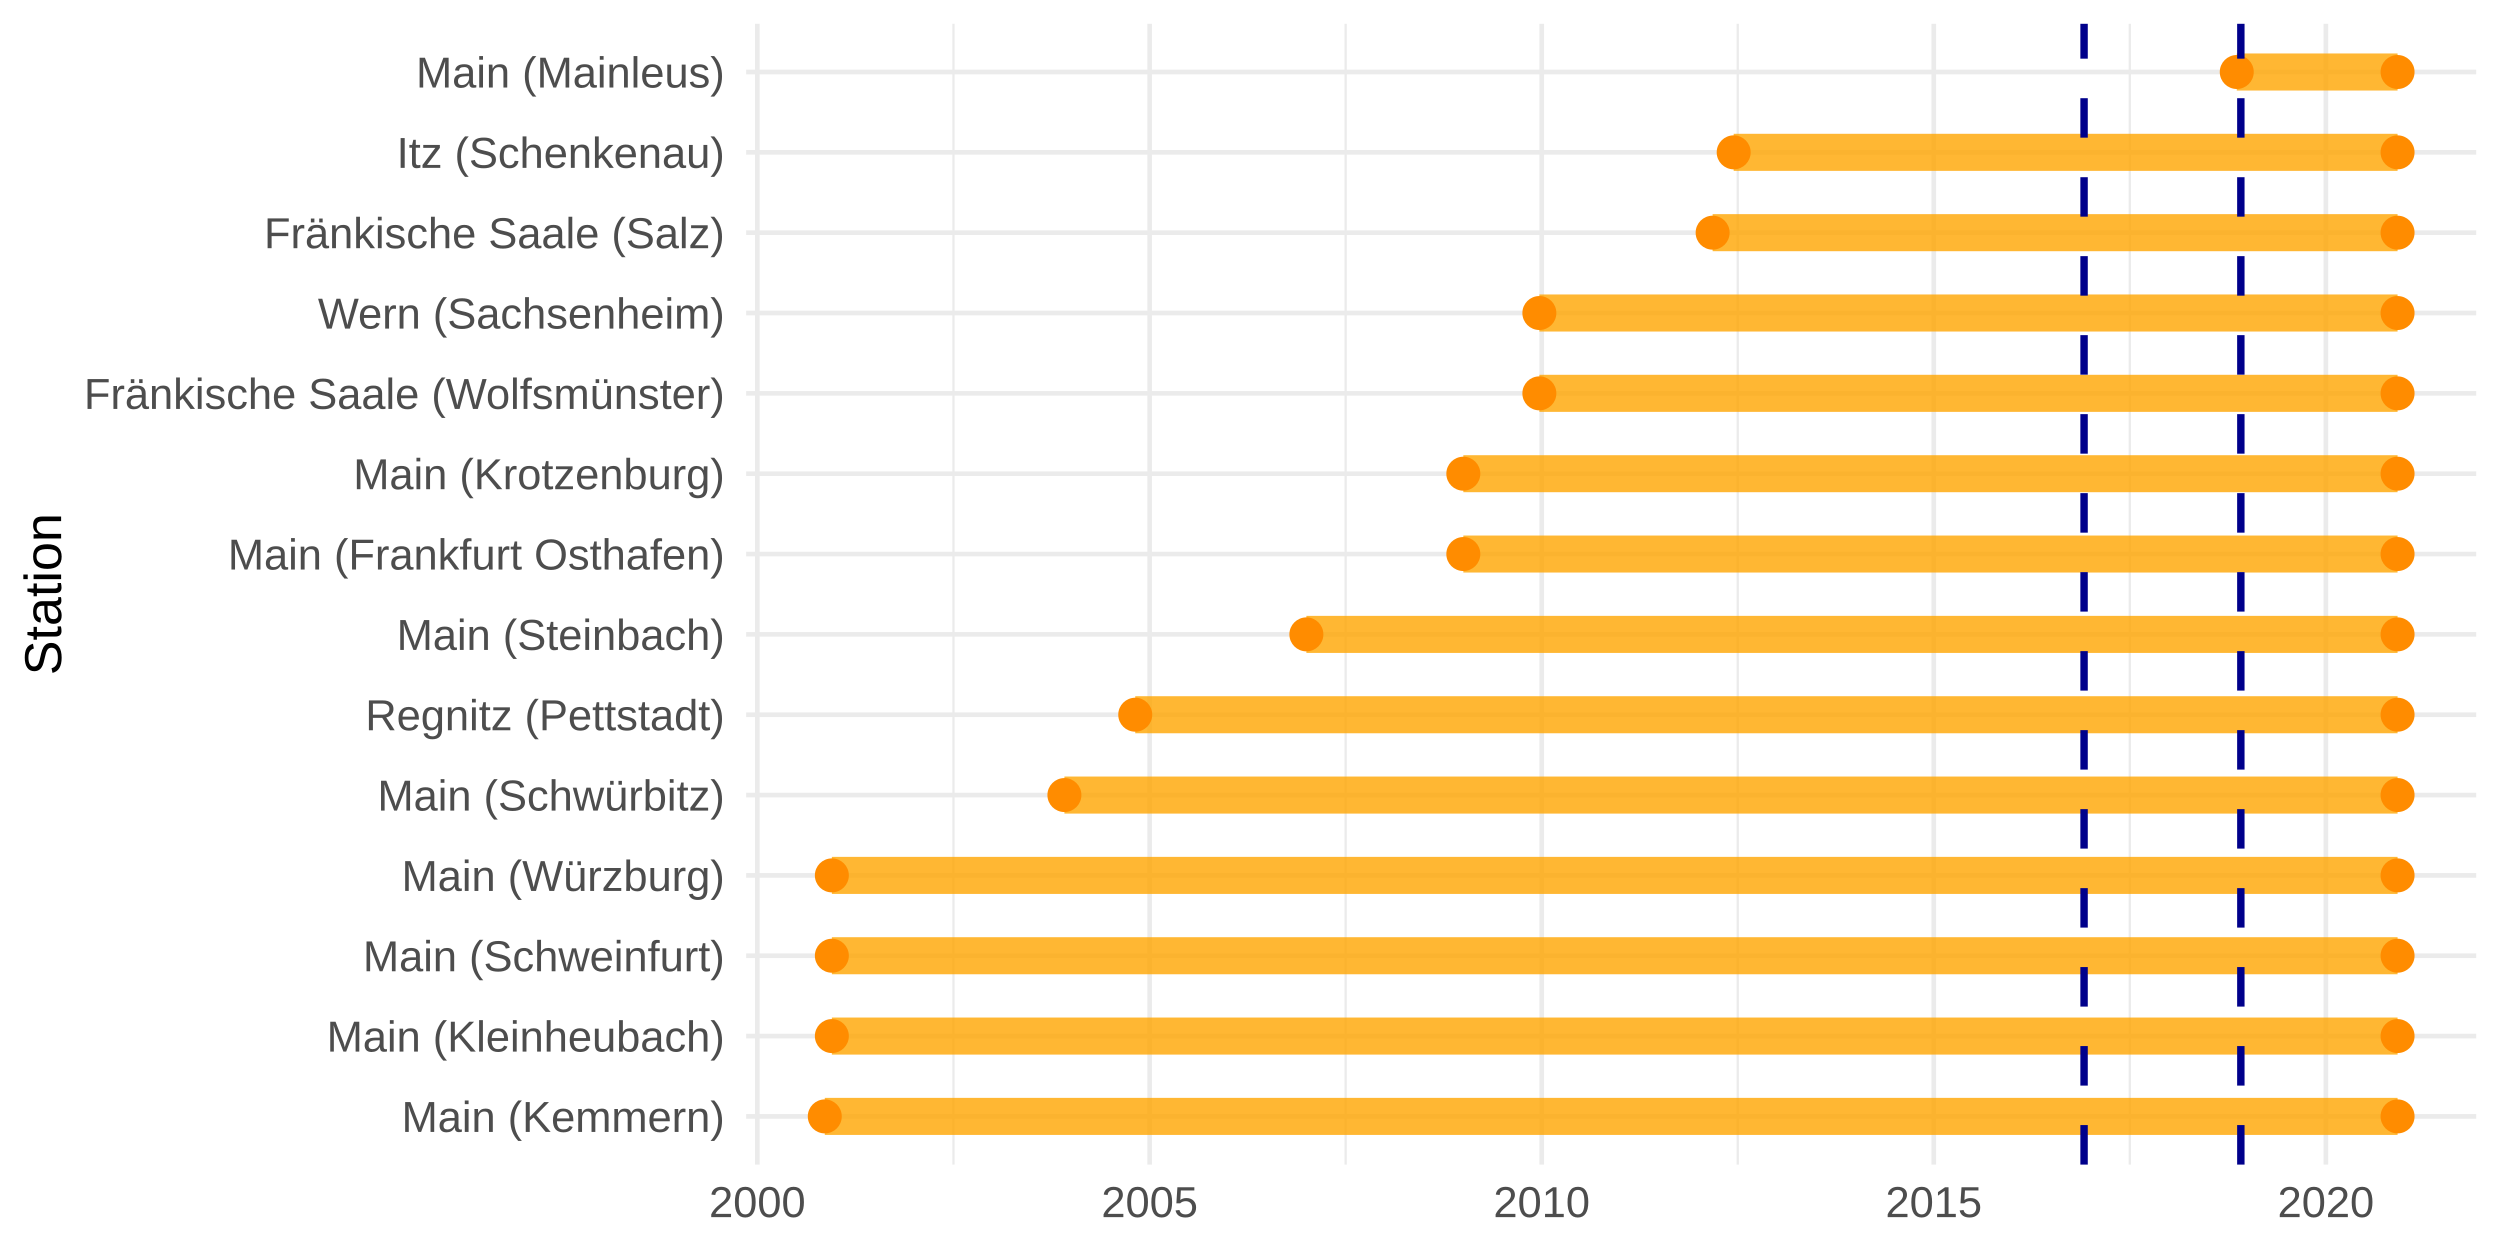
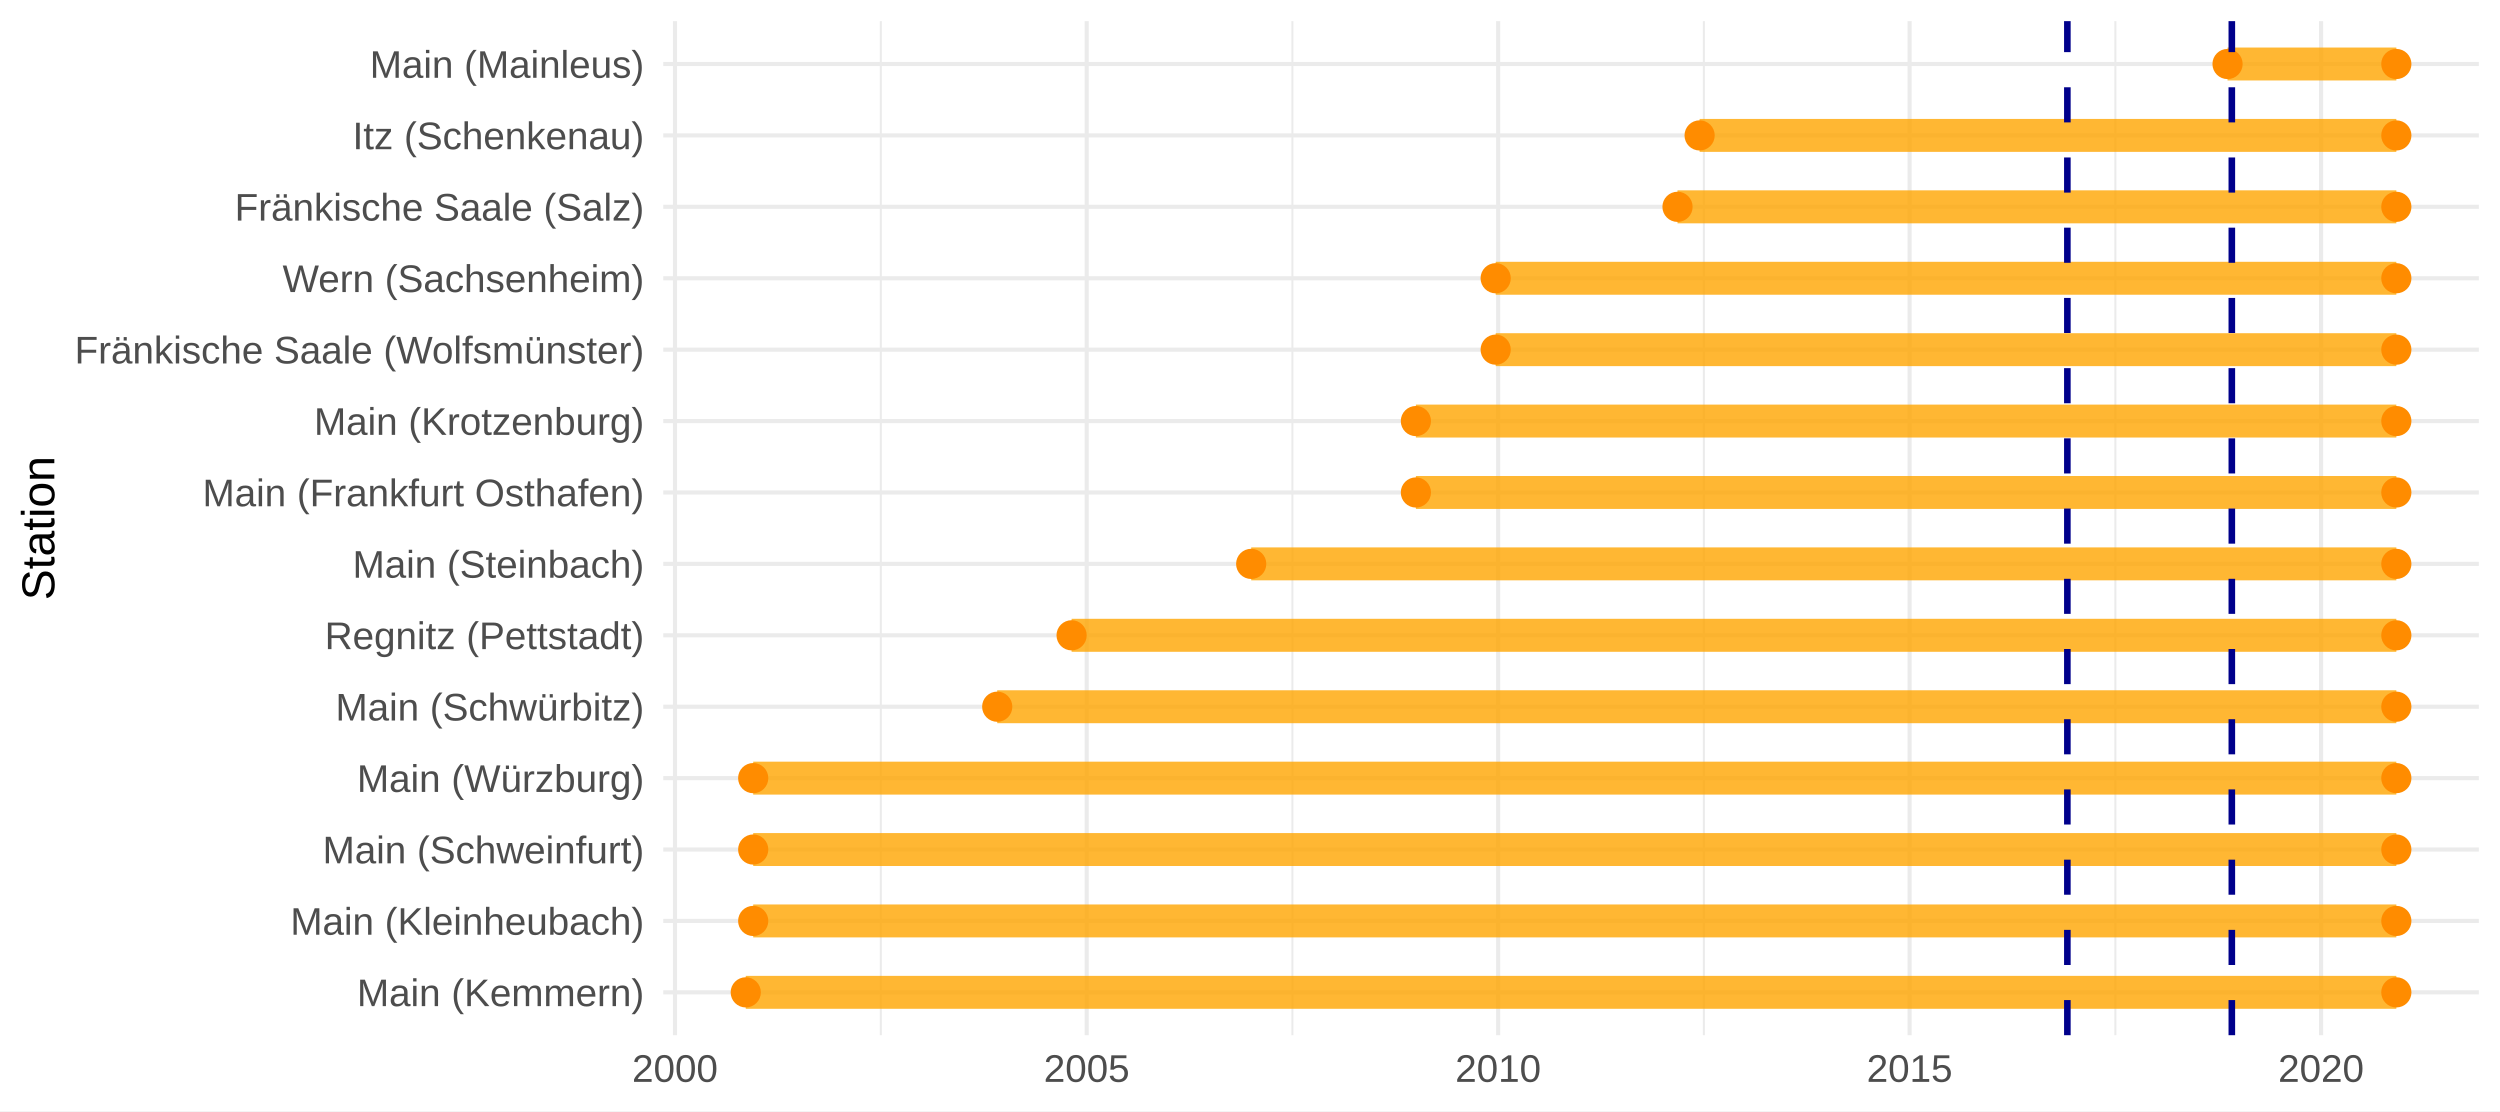
- <svg xmlns="http://www.w3.org/2000/svg" width="576.00pt" height="288.00pt" viewBox="0 0 576.00 288.00">
+ <svg xmlns="http://www.w3.org/2000/svg" width="648.00pt" height="288.00pt" viewBox="0 0 648.00 288.00">
  <g class="svglite">
    <defs>
      <style type="text/css">
    .svglite line, .svglite polyline, .svglite polygon, .svglite path, .svglite rect, .svglite circle {
      fill: none;
      stroke: #000000;
      stroke-linecap: round;
      stroke-linejoin: round;
      stroke-miterlimit: 10.00;
    }
    .svglite text {
      white-space: pre;
    }
    .svglite g.glyphgroup path {
      fill: inherit;
      stroke: none;
    }
  </style>
    </defs>
    <rect width="100%" height="100%" style="stroke: none; fill: #FFFFFF;" />
    <defs>
-       <clipPath id="cpMC4wMHw1NzYuMDB8MC4wMHwyODguMDA=">
-         <rect x="0.00" y="0.00" width="576.00" height="288.00" />
+       <clipPath id="cpMC4wMHw2NDguMDB8MC4wMHwyODguMDA=">
+         <rect x="0.00" y="0.00" width="648.00" height="288.00" />
      </clipPath>
    </defs>
-     <g clip-path="url(#cpMC4wMHw1NzYuMDB8MC4wMHwyODguMDA=)">
-       <rect x="0.00" y="0.00" width="576.00" height="288.00" style="stroke-width: 1.07; stroke: none; fill: #FFFFFF;" />
+     <g clip-path="url(#cpMC4wMHw2NDguMDB8MC4wMHwyODguMDA=)">
+       <rect x="0.00" y="0.00" width="648.00" height="288.00" style="stroke-width: 1.07; stroke: none; fill: #FFFFFF;" />
    </g>
    <defs>
-       <clipPath id="cpMTcxLjkxfDU3MC41Mnw1LjQ4fDI2OC4zMg==">
-         <rect x="171.91" y="5.48" width="398.61" height="262.84" />
+       <clipPath id="cpMTcxLjkxfDY0Mi41Mnw1LjQ4fDI2OC4zMg==">
+         <rect x="171.91" y="5.48" width="470.61" height="262.84" />
      </clipPath>
    </defs>
-     <g clip-path="url(#cpMTcxLjkxfDU3MC41Mnw1LjQ4fDI2OC4zMg==)">
-       <polyline points="219.68,268.32 219.68,5.48 " style="stroke-width: 0.53; stroke: #EBEBEB; stroke-linecap: butt;" />
-       <polyline points="310.04,268.32 310.04,5.48 " style="stroke-width: 0.53; stroke: #EBEBEB; stroke-linecap: butt;" />
-       <polyline points="400.38,268.32 400.38,5.48 " style="stroke-width: 0.53; stroke: #EBEBEB; stroke-linecap: butt;" />
-       <polyline points="490.71,268.32 490.71,5.48 " style="stroke-width: 0.53; stroke: #EBEBEB; stroke-linecap: butt;" />
-       <polyline points="171.91,257.22 570.52,257.22 " style="stroke-width: 1.07; stroke: #EBEBEB; stroke-linecap: butt;" />
-       <polyline points="171.91,238.71 570.52,238.71 " style="stroke-width: 1.07; stroke: #EBEBEB; stroke-linecap: butt;" />
-       <polyline points="171.91,220.20 570.52,220.20 " style="stroke-width: 1.07; stroke: #EBEBEB; stroke-linecap: butt;" />
-       <polyline points="171.91,201.69 570.52,201.69 " style="stroke-width: 1.07; stroke: #EBEBEB; stroke-linecap: butt;" />
-       <polyline points="171.91,183.18 570.52,183.18 " style="stroke-width: 1.07; stroke: #EBEBEB; stroke-linecap: butt;" />
-       <polyline points="171.91,164.67 570.52,164.67 " style="stroke-width: 1.07; stroke: #EBEBEB; stroke-linecap: butt;" />
-       <polyline points="171.91,146.16 570.52,146.16 " style="stroke-width: 1.07; stroke: #EBEBEB; stroke-linecap: butt;" />
-       <polyline points="171.91,127.65 570.52,127.65 " style="stroke-width: 1.07; stroke: #EBEBEB; stroke-linecap: butt;" />
-       <polyline points="171.91,109.14 570.52,109.14 " style="stroke-width: 1.07; stroke: #EBEBEB; stroke-linecap: butt;" />
-       <polyline points="171.91,90.63 570.52,90.63 " style="stroke-width: 1.07; stroke: #EBEBEB; stroke-linecap: butt;" />
-       <polyline points="171.91,72.12 570.52,72.12 " style="stroke-width: 1.07; stroke: #EBEBEB; stroke-linecap: butt;" />
-       <polyline points="171.91,53.61 570.52,53.61 " style="stroke-width: 1.07; stroke: #EBEBEB; stroke-linecap: butt;" />
-       <polyline points="171.91,35.10 570.52,35.10 " style="stroke-width: 1.07; stroke: #EBEBEB; stroke-linecap: butt;" />
-       <polyline points="171.91,16.59 570.52,16.59 " style="stroke-width: 1.07; stroke: #EBEBEB; stroke-linecap: butt;" />
-       <polyline points="174.49,268.32 174.49,5.48 " style="stroke-width: 1.07; stroke: #EBEBEB; stroke-linecap: butt;" />
-       <polyline points="264.88,268.32 264.88,5.48 " style="stroke-width: 1.07; stroke: #EBEBEB; stroke-linecap: butt;" />
-       <polyline points="355.21,268.32 355.21,5.48 " style="stroke-width: 1.07; stroke: #EBEBEB; stroke-linecap: butt;" />
-       <polyline points="445.54,268.32 445.54,5.48 " style="stroke-width: 1.07; stroke: #EBEBEB; stroke-linecap: butt;" />
-       <polyline points="535.88,268.32 535.88,5.48 " style="stroke-width: 1.07; stroke: #EBEBEB; stroke-linecap: butt;" />
-       <line x1="394.59" y1="53.61" x2="552.40" y2="53.61" style="stroke-width: 8.54; stroke: #FFA500; stroke-opacity: 0.80; stroke-linecap: butt;" />
-       <line x1="354.67" y1="90.63" x2="552.40" y2="90.63" style="stroke-width: 8.54; stroke: #FFA500; stroke-opacity: 0.80; stroke-linecap: butt;" />
-       <line x1="399.44" y1="35.10" x2="552.40" y2="35.10" style="stroke-width: 8.54; stroke: #FFA500; stroke-opacity: 0.80; stroke-linecap: butt;" />
-       <line x1="337.15" y1="127.65" x2="552.40" y2="127.65" style="stroke-width: 8.54; stroke: #FFA500; stroke-opacity: 0.80; stroke-linecap: butt;" />
-       <line x1="190.03" y1="257.22" x2="552.40" y2="257.22" style="stroke-width: 8.54; stroke: #FFA500; stroke-opacity: 0.80; stroke-linecap: butt;" />
-       <line x1="191.66" y1="238.71" x2="552.40" y2="238.71" style="stroke-width: 8.54; stroke: #FFA500; stroke-opacity: 0.80; stroke-linecap: butt;" />
-       <line x1="337.15" y1="109.14" x2="552.40" y2="109.14" style="stroke-width: 8.54; stroke: #FFA500; stroke-opacity: 0.80; stroke-linecap: butt;" />
-       <line x1="515.35" y1="16.59" x2="552.40" y2="16.59" style="stroke-width: 8.54; stroke: #FFA500; stroke-opacity: 0.80; stroke-linecap: butt;" />
-       <line x1="191.66" y1="220.20" x2="552.40" y2="220.20" style="stroke-width: 8.54; stroke: #FFA500; stroke-opacity: 0.80; stroke-linecap: butt;" />
-       <line x1="245.24" y1="183.18" x2="552.40" y2="183.18" style="stroke-width: 8.54; stroke: #FFA500; stroke-opacity: 0.80; stroke-linecap: butt;" />
-       <line x1="300.99" y1="146.16" x2="552.40" y2="146.16" style="stroke-width: 8.54; stroke: #FFA500; stroke-opacity: 0.80; stroke-linecap: butt;" />
-       <line x1="191.66" y1="201.69" x2="552.40" y2="201.69" style="stroke-width: 8.54; stroke: #FFA500; stroke-opacity: 0.80; stroke-linecap: butt;" />
-       <line x1="261.56" y1="164.67" x2="552.40" y2="164.67" style="stroke-width: 8.54; stroke: #FFA500; stroke-opacity: 0.80; stroke-linecap: butt;" />
-       <line x1="354.67" y1="72.12" x2="552.40" y2="72.12" style="stroke-width: 8.54; stroke: #FFA500; stroke-opacity: 0.80; stroke-linecap: butt;" />
-       <circle cx="394.59" cy="53.61" r="3.56" style="stroke-width: 0.71; stroke: #FF8C00; fill: #FF8C00;" />
-       <circle cx="354.67" cy="90.63" r="3.56" style="stroke-width: 0.71; stroke: #FF8C00; fill: #FF8C00;" />
-       <circle cx="399.44" cy="35.10" r="3.56" style="stroke-width: 0.71; stroke: #FF8C00; fill: #FF8C00;" />
-       <circle cx="337.15" cy="127.65" r="3.56" style="stroke-width: 0.71; stroke: #FF8C00; fill: #FF8C00;" />
-       <circle cx="190.03" cy="257.22" r="3.56" style="stroke-width: 0.71; stroke: #FF8C00; fill: #FF8C00;" />
-       <circle cx="191.66" cy="238.71" r="3.56" style="stroke-width: 0.71; stroke: #FF8C00; fill: #FF8C00;" />
-       <circle cx="337.15" cy="109.14" r="3.56" style="stroke-width: 0.71; stroke: #FF8C00; fill: #FF8C00;" />
-       <circle cx="515.35" cy="16.59" r="3.56" style="stroke-width: 0.71; stroke: #FF8C00; fill: #FF8C00;" />
-       <circle cx="191.66" cy="220.20" r="3.56" style="stroke-width: 0.71; stroke: #FF8C00; fill: #FF8C00;" />
-       <circle cx="245.24" cy="183.18" r="3.56" style="stroke-width: 0.71; stroke: #FF8C00; fill: #FF8C00;" />
-       <circle cx="300.99" cy="146.16" r="3.56" style="stroke-width: 0.71; stroke: #FF8C00; fill: #FF8C00;" />
-       <circle cx="191.66" cy="201.69" r="3.56" style="stroke-width: 0.71; stroke: #FF8C00; fill: #FF8C00;" />
-       <circle cx="261.56" cy="164.67" r="3.56" style="stroke-width: 0.71; stroke: #FF8C00; fill: #FF8C00;" />
-       <circle cx="354.67" cy="72.12" r="3.56" style="stroke-width: 0.71; stroke: #FF8C00; fill: #FF8C00;" />
-       <circle cx="552.40" cy="53.61" r="3.56" style="stroke-width: 0.71; stroke: #FF8C00; fill: #FF8C00;" />
-       <circle cx="552.40" cy="90.63" r="3.56" style="stroke-width: 0.71; stroke: #FF8C00; fill: #FF8C00;" />
-       <circle cx="552.40" cy="35.10" r="3.56" style="stroke-width: 0.71; stroke: #FF8C00; fill: #FF8C00;" />
-       <circle cx="552.40" cy="127.65" r="3.56" style="stroke-width: 0.71; stroke: #FF8C00; fill: #FF8C00;" />
-       <circle cx="552.40" cy="257.22" r="3.56" style="stroke-width: 0.71; stroke: #FF8C00; fill: #FF8C00;" />
-       <circle cx="552.40" cy="238.71" r="3.56" style="stroke-width: 0.71; stroke: #FF8C00; fill: #FF8C00;" />
-       <circle cx="552.40" cy="109.14" r="3.56" style="stroke-width: 0.71; stroke: #FF8C00; fill: #FF8C00;" />
-       <circle cx="552.40" cy="16.59" r="3.56" style="stroke-width: 0.71; stroke: #FF8C00; fill: #FF8C00;" />
-       <circle cx="552.40" cy="220.20" r="3.56" style="stroke-width: 0.71; stroke: #FF8C00; fill: #FF8C00;" />
-       <circle cx="552.40" cy="183.18" r="3.56" style="stroke-width: 0.71; stroke: #FF8C00; fill: #FF8C00;" />
-       <circle cx="552.40" cy="146.16" r="3.56" style="stroke-width: 0.71; stroke: #FF8C00; fill: #FF8C00;" />
-       <circle cx="552.40" cy="201.69" r="3.56" style="stroke-width: 0.71; stroke: #FF8C00; fill: #FF8C00;" />
-       <circle cx="552.40" cy="164.67" r="3.56" style="stroke-width: 0.71; stroke: #FF8C00; fill: #FF8C00;" />
-       <circle cx="552.40" cy="72.12" r="3.56" style="stroke-width: 0.71; stroke: #FF8C00; fill: #FF8C00;" />
-       <line x1="480.17" y1="268.32" x2="480.17" y2="5.48" style="stroke-width: 1.71; stroke: #00008B; stroke-dasharray: 9.10,9.10; stroke-linecap: butt;" />
-       <line x1="516.29" y1="268.32" x2="516.29" y2="5.48" style="stroke-width: 1.71; stroke: #00008B; stroke-dasharray: 9.10,9.10; stroke-linecap: butt;" />
+     <g clip-path="url(#cpMTcxLjkxfDY0Mi41Mnw1LjQ4fDI2OC4zMg==)">
+       <polyline points="228.31,268.32 228.31,5.48 " style="stroke-width: 0.53; stroke: #EBEBEB; stroke-linecap: butt;" />
+       <polyline points="334.99,268.32 334.99,5.48 " style="stroke-width: 0.53; stroke: #EBEBEB; stroke-linecap: butt;" />
+       <polyline points="441.65,268.32 441.65,5.48 " style="stroke-width: 0.53; stroke: #EBEBEB; stroke-linecap: butt;" />
+       <polyline points="548.30,268.32 548.30,5.48 " style="stroke-width: 0.53; stroke: #EBEBEB; stroke-linecap: butt;" />
+       <polyline points="171.91,257.22 642.52,257.22 " style="stroke-width: 1.07; stroke: #EBEBEB; stroke-linecap: butt;" />
+       <polyline points="171.91,238.71 642.52,238.71 " style="stroke-width: 1.07; stroke: #EBEBEB; stroke-linecap: butt;" />
+       <polyline points="171.91,220.20 642.52,220.20 " style="stroke-width: 1.07; stroke: #EBEBEB; stroke-linecap: butt;" />
+       <polyline points="171.91,201.69 642.52,201.69 " style="stroke-width: 1.07; stroke: #EBEBEB; stroke-linecap: butt;" />
+       <polyline points="171.91,183.18 642.52,183.18 " style="stroke-width: 1.07; stroke: #EBEBEB; stroke-linecap: butt;" />
+       <polyline points="171.91,164.67 642.52,164.67 " style="stroke-width: 1.07; stroke: #EBEBEB; stroke-linecap: butt;" />
+       <polyline points="171.91,146.16 642.52,146.16 " style="stroke-width: 1.07; stroke: #EBEBEB; stroke-linecap: butt;" />
+       <polyline points="171.91,127.65 642.52,127.65 " style="stroke-width: 1.07; stroke: #EBEBEB; stroke-linecap: butt;" />
+       <polyline points="171.91,109.14 642.52,109.14 " style="stroke-width: 1.07; stroke: #EBEBEB; stroke-linecap: butt;" />
+       <polyline points="171.91,90.63 642.52,90.63 " style="stroke-width: 1.07; stroke: #EBEBEB; stroke-linecap: butt;" />
+       <polyline points="171.91,72.12 642.52,72.12 " style="stroke-width: 1.07; stroke: #EBEBEB; stroke-linecap: butt;" />
+       <polyline points="171.91,53.61 642.52,53.61 " style="stroke-width: 1.07; stroke: #EBEBEB; stroke-linecap: butt;" />
+       <polyline points="171.91,35.10 642.52,35.10 " style="stroke-width: 1.07; stroke: #EBEBEB; stroke-linecap: butt;" />
+       <polyline points="171.91,16.59 642.52,16.59 " style="stroke-width: 1.07; stroke: #EBEBEB; stroke-linecap: butt;" />
+       <polyline points="174.96,268.32 174.96,5.48 " style="stroke-width: 1.07; stroke: #EBEBEB; stroke-linecap: butt;" />
+       <polyline points="281.67,268.32 281.67,5.48 " style="stroke-width: 1.07; stroke: #EBEBEB; stroke-linecap: butt;" />
+       <polyline points="388.32,268.32 388.32,5.48 " style="stroke-width: 1.07; stroke: #EBEBEB; stroke-linecap: butt;" />
+       <polyline points="494.97,268.32 494.97,5.48 " style="stroke-width: 1.07; stroke: #EBEBEB; stroke-linecap: butt;" />
+       <polyline points="601.62,268.32 601.62,5.48 " style="stroke-width: 1.07; stroke: #EBEBEB; stroke-linecap: butt;" />
+       <line x1="434.81" y1="53.61" x2="621.13" y2="53.61" style="stroke-width: 8.54; stroke: #FFA500; stroke-opacity: 0.80; stroke-linecap: butt;" />
+       <line x1="387.68" y1="90.63" x2="621.13" y2="90.63" style="stroke-width: 8.54; stroke: #FFA500; stroke-opacity: 0.80; stroke-linecap: butt;" />
+       <line x1="440.54" y1="35.10" x2="621.13" y2="35.10" style="stroke-width: 8.54; stroke: #FFA500; stroke-opacity: 0.80; stroke-linecap: butt;" />
+       <line x1="367.00" y1="127.65" x2="621.13" y2="127.65" style="stroke-width: 8.54; stroke: #FFA500; stroke-opacity: 0.80; stroke-linecap: butt;" />
+       <line x1="193.30" y1="257.22" x2="621.13" y2="257.22" style="stroke-width: 8.54; stroke: #FFA500; stroke-opacity: 0.80; stroke-linecap: butt;" />
+       <line x1="195.23" y1="238.71" x2="621.13" y2="238.71" style="stroke-width: 8.54; stroke: #FFA500; stroke-opacity: 0.80; stroke-linecap: butt;" />
+       <line x1="367.00" y1="109.14" x2="621.13" y2="109.14" style="stroke-width: 8.54; stroke: #FFA500; stroke-opacity: 0.80; stroke-linecap: butt;" />
+       <line x1="577.38" y1="16.59" x2="621.13" y2="16.59" style="stroke-width: 8.54; stroke: #FFA500; stroke-opacity: 0.80; stroke-linecap: butt;" />
+       <line x1="195.23" y1="220.20" x2="621.13" y2="220.20" style="stroke-width: 8.54; stroke: #FFA500; stroke-opacity: 0.80; stroke-linecap: butt;" />
+       <line x1="258.48" y1="183.18" x2="621.13" y2="183.18" style="stroke-width: 8.54; stroke: #FFA500; stroke-opacity: 0.80; stroke-linecap: butt;" />
+       <line x1="324.31" y1="146.16" x2="621.13" y2="146.16" style="stroke-width: 8.54; stroke: #FFA500; stroke-opacity: 0.80; stroke-linecap: butt;" />
+       <line x1="195.23" y1="201.69" x2="621.13" y2="201.69" style="stroke-width: 8.54; stroke: #FFA500; stroke-opacity: 0.80; stroke-linecap: butt;" />
+       <line x1="277.76" y1="164.67" x2="621.13" y2="164.67" style="stroke-width: 8.54; stroke: #FFA500; stroke-opacity: 0.80; stroke-linecap: butt;" />
+       <line x1="387.68" y1="72.12" x2="621.13" y2="72.12" style="stroke-width: 8.54; stroke: #FFA500; stroke-opacity: 0.80; stroke-linecap: butt;" />
+       <circle cx="434.81" cy="53.61" r="3.56" style="stroke-width: 0.71; stroke: #FF8C00; fill: #FF8C00;" />
+       <circle cx="387.68" cy="90.63" r="3.56" style="stroke-width: 0.71; stroke: #FF8C00; fill: #FF8C00;" />
+       <circle cx="440.54" cy="35.10" r="3.56" style="stroke-width: 0.71; stroke: #FF8C00; fill: #FF8C00;" />
+       <circle cx="367.00" cy="127.65" r="3.56" style="stroke-width: 0.71; stroke: #FF8C00; fill: #FF8C00;" />
+       <circle cx="193.30" cy="257.22" r="3.56" style="stroke-width: 0.71; stroke: #FF8C00; fill: #FF8C00;" />
+       <circle cx="195.23" cy="238.71" r="3.56" style="stroke-width: 0.71; stroke: #FF8C00; fill: #FF8C00;" />
+       <circle cx="367.00" cy="109.14" r="3.56" style="stroke-width: 0.71; stroke: #FF8C00; fill: #FF8C00;" />
+       <circle cx="577.38" cy="16.59" r="3.56" style="stroke-width: 0.71; stroke: #FF8C00; fill: #FF8C00;" />
+       <circle cx="195.23" cy="220.20" r="3.56" style="stroke-width: 0.71; stroke: #FF8C00; fill: #FF8C00;" />
+       <circle cx="258.48" cy="183.18" r="3.56" style="stroke-width: 0.71; stroke: #FF8C00; fill: #FF8C00;" />
+       <circle cx="324.31" cy="146.16" r="3.56" style="stroke-width: 0.71; stroke: #FF8C00; fill: #FF8C00;" />
+       <circle cx="195.23" cy="201.69" r="3.56" style="stroke-width: 0.71; stroke: #FF8C00; fill: #FF8C00;" />
+       <circle cx="277.76" cy="164.67" r="3.56" style="stroke-width: 0.71; stroke: #FF8C00; fill: #FF8C00;" />
+       <circle cx="387.68" cy="72.12" r="3.56" style="stroke-width: 0.71; stroke: #FF8C00; fill: #FF8C00;" />
+       <circle cx="621.13" cy="53.61" r="3.56" style="stroke-width: 0.71; stroke: #FF8C00; fill: #FF8C00;" />
+       <circle cx="621.13" cy="90.63" r="3.56" style="stroke-width: 0.71; stroke: #FF8C00; fill: #FF8C00;" />
+       <circle cx="621.13" cy="35.10" r="3.56" style="stroke-width: 0.71; stroke: #FF8C00; fill: #FF8C00;" />
+       <circle cx="621.13" cy="127.65" r="3.56" style="stroke-width: 0.71; stroke: #FF8C00; fill: #FF8C00;" />
+       <circle cx="621.13" cy="257.22" r="3.56" style="stroke-width: 0.71; stroke: #FF8C00; fill: #FF8C00;" />
+       <circle cx="621.13" cy="238.71" r="3.56" style="stroke-width: 0.71; stroke: #FF8C00; fill: #FF8C00;" />
+       <circle cx="621.13" cy="109.14" r="3.56" style="stroke-width: 0.71; stroke: #FF8C00; fill: #FF8C00;" />
+       <circle cx="621.13" cy="16.59" r="3.56" style="stroke-width: 0.71; stroke: #FF8C00; fill: #FF8C00;" />
+       <circle cx="621.13" cy="220.20" r="3.56" style="stroke-width: 0.71; stroke: #FF8C00; fill: #FF8C00;" />
+       <circle cx="621.13" cy="183.18" r="3.56" style="stroke-width: 0.71; stroke: #FF8C00; fill: #FF8C00;" />
+       <circle cx="621.13" cy="146.16" r="3.56" style="stroke-width: 0.71; stroke: #FF8C00; fill: #FF8C00;" />
+       <circle cx="621.13" cy="201.69" r="3.56" style="stroke-width: 0.71; stroke: #FF8C00; fill: #FF8C00;" />
+       <circle cx="621.13" cy="164.67" r="3.56" style="stroke-width: 0.71; stroke: #FF8C00; fill: #FF8C00;" />
+       <circle cx="621.13" cy="72.12" r="3.56" style="stroke-width: 0.71; stroke: #FF8C00; fill: #FF8C00;" />
+       <line x1="535.86" y1="268.32" x2="535.86" y2="5.48" style="stroke-width: 1.71; stroke: #00008B; stroke-dasharray: 9.10,9.10; stroke-linecap: butt;" />
+       <line x1="578.49" y1="268.32" x2="578.49" y2="5.48" style="stroke-width: 1.71; stroke: #00008B; stroke-dasharray: 9.10,9.10; stroke-linecap: butt;" />
    </g>
-     <g clip-path="url(#cpMC4wMHw1NzYuMDB8MC4wMHwyODguMDA=)">
+     <g clip-path="url(#cpMC4wMHw2NDguMDB8MC4wMHwyODguMDA=)">
      <text x="166.98" y="260.80" text-anchor="end" style="font-size: 10.00px;fill: #4D4D4D; font-family: &quot;Arial&quot;;" textLength="74.45px" lengthAdjust="spacingAndGlyphs">Main (Kemmern)</text>
      <text x="166.98" y="242.29" text-anchor="end" style="font-size: 10.00px;fill: #4D4D4D; font-family: &quot;Arial&quot;;" textLength="91.72px" lengthAdjust="spacingAndGlyphs">Main (Kleinheubach)</text>
      <text x="166.98" y="223.78" text-anchor="end" style="font-size: 10.00px;fill: #4D4D4D; font-family: &quot;Arial&quot;;" textLength="83.36px" lengthAdjust="spacingAndGlyphs">Main (Schweinfurt)</text>
      <text x="166.98" y="205.27" text-anchor="end" style="font-size: 10.00px;fill: #4D4D4D; font-family: &quot;Arial&quot;;" textLength="74.45px" lengthAdjust="spacingAndGlyphs">Main (Würzburg)</text>
      <text x="166.98" y="186.76" text-anchor="end" style="font-size: 10.00px;fill: #4D4D4D; font-family: &quot;Arial&quot;;" textLength="80.02px" lengthAdjust="spacingAndGlyphs">Main (Schwürbitz)</text>
      <text x="166.98" y="168.25" text-anchor="end" style="font-size: 10.00px;fill: #4D4D4D; font-family: &quot;Arial&quot;;" textLength="82.83px" lengthAdjust="spacingAndGlyphs">Regnitz (Pettstadt)</text>
      <text x="166.98" y="149.74" text-anchor="end" style="font-size: 10.00px;fill: #4D4D4D; font-family: &quot;Arial&quot;;" textLength="75.59px" lengthAdjust="spacingAndGlyphs">Main (Steinbach)</text>
      <text x="166.98" y="131.23" text-anchor="end" style="font-size: 10.00px;fill: #4D4D4D; font-family: &quot;Arial&quot;;" textLength="114.50px" lengthAdjust="spacingAndGlyphs">Main (Frankfurt Osthafen)</text>
      <text x="166.98" y="112.72" text-anchor="end" style="font-size: 10.00px;fill: #4D4D4D; font-family: &quot;Arial&quot;;" textLength="85.59px" lengthAdjust="spacingAndGlyphs">Main (Krotzenburg)</text>
      <text x="166.98" y="94.21" text-anchor="end" style="font-size: 10.00px;fill: #4D4D4D; font-family: &quot;Arial&quot;;" textLength="147.64px" lengthAdjust="spacingAndGlyphs">Fränkische Saale (Wolfsmünster)</text>
      <text x="166.98" y="75.70" text-anchor="end" style="font-size: 10.00px;fill: #4D4D4D; font-family: &quot;Arial&quot;;" textLength="93.73px" lengthAdjust="spacingAndGlyphs">Wern (Sachsenheim)</text>
      <text x="166.98" y="57.19" text-anchor="end" style="font-size: 10.00px;fill: #4D4D4D; font-family: &quot;Arial&quot;;" textLength="106.16px" lengthAdjust="spacingAndGlyphs">Fränkische Saale (Salz)</text>
      <text x="166.98" y="38.68" text-anchor="end" style="font-size: 10.00px;fill: #4D4D4D; font-family: &quot;Arial&quot;;" textLength="75.61px" lengthAdjust="spacingAndGlyphs">Itz (Schenkenau)</text>
      <text x="166.98" y="20.17" text-anchor="end" style="font-size: 10.00px;fill: #4D4D4D; font-family: &quot;Arial&quot;;" textLength="71.12px" lengthAdjust="spacingAndGlyphs">Main (Mainleus)</text>
-       <text x="174.49" y="280.42" text-anchor="middle" style="font-size: 10.00px;fill: #4D4D4D; font-family: &quot;Arial&quot;;" textLength="22.25px" lengthAdjust="spacingAndGlyphs">2000</text>
-       <text x="264.88" y="280.42" text-anchor="middle" style="font-size: 10.00px;fill: #4D4D4D; font-family: &quot;Arial&quot;;" textLength="22.25px" lengthAdjust="spacingAndGlyphs">2005</text>
-       <text x="355.21" y="280.42" text-anchor="middle" style="font-size: 10.00px;fill: #4D4D4D; font-family: &quot;Arial&quot;;" textLength="22.25px" lengthAdjust="spacingAndGlyphs">2010</text>
-       <text x="445.54" y="280.42" text-anchor="middle" style="font-size: 10.00px;fill: #4D4D4D; font-family: &quot;Arial&quot;;" textLength="22.25px" lengthAdjust="spacingAndGlyphs">2015</text>
-       <text x="535.88" y="280.42" text-anchor="middle" style="font-size: 10.00px;fill: #4D4D4D; font-family: &quot;Arial&quot;;" textLength="22.25px" lengthAdjust="spacingAndGlyphs">2020</text>
+       <text x="174.96" y="280.42" text-anchor="middle" style="font-size: 10.00px;fill: #4D4D4D; font-family: &quot;Arial&quot;;" textLength="22.25px" lengthAdjust="spacingAndGlyphs">2000</text>
+       <text x="281.67" y="280.42" text-anchor="middle" style="font-size: 10.00px;fill: #4D4D4D; font-family: &quot;Arial&quot;;" textLength="22.25px" lengthAdjust="spacingAndGlyphs">2005</text>
+       <text x="388.32" y="280.42" text-anchor="middle" style="font-size: 10.00px;fill: #4D4D4D; font-family: &quot;Arial&quot;;" textLength="22.25px" lengthAdjust="spacingAndGlyphs">2010</text>
+       <text x="494.97" y="280.42" text-anchor="middle" style="font-size: 10.00px;fill: #4D4D4D; font-family: &quot;Arial&quot;;" textLength="22.25px" lengthAdjust="spacingAndGlyphs">2015</text>
+       <text x="601.62" y="280.42" text-anchor="middle" style="font-size: 10.00px;fill: #4D4D4D; font-family: &quot;Arial&quot;;" textLength="22.25px" lengthAdjust="spacingAndGlyphs">2020</text>
      <text transform="translate(14.08,136.90) rotate(-90)" text-anchor="middle" style="font-size: 12.00px; font-family: &quot;Arial&quot;;" textLength="37.34px" lengthAdjust="spacingAndGlyphs">Station</text>
    </g>
  </g>
</svg>
